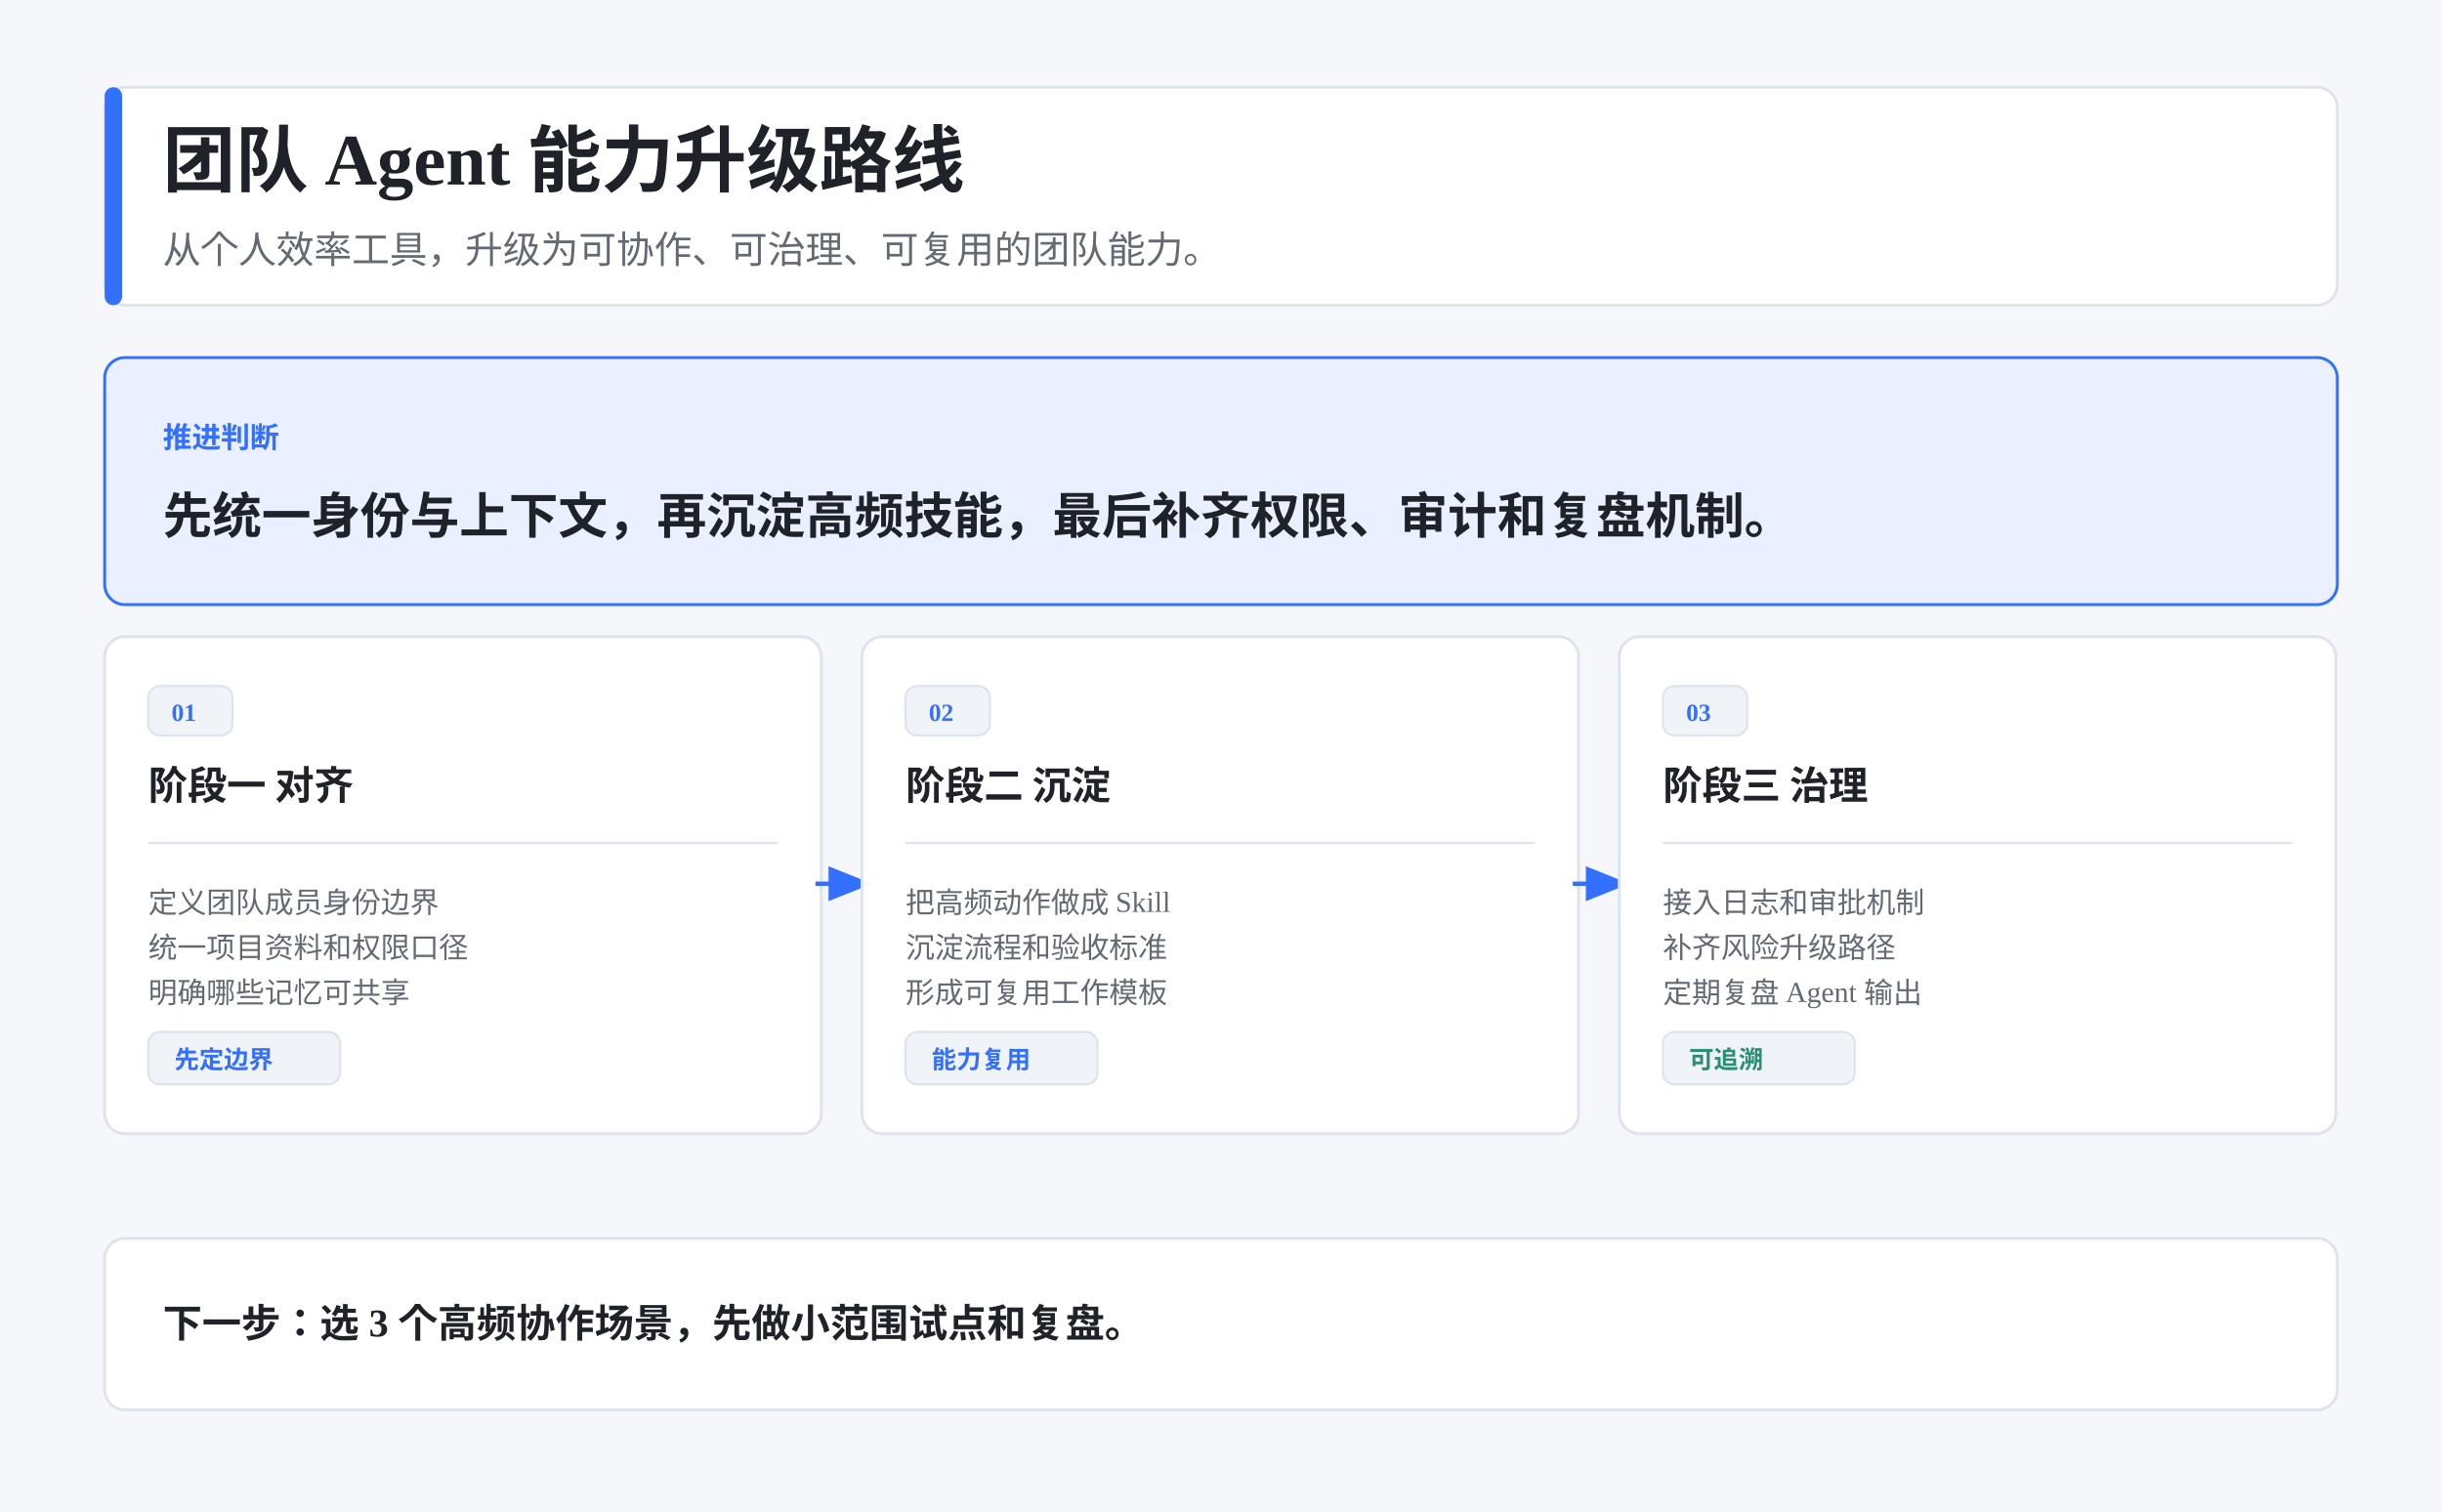
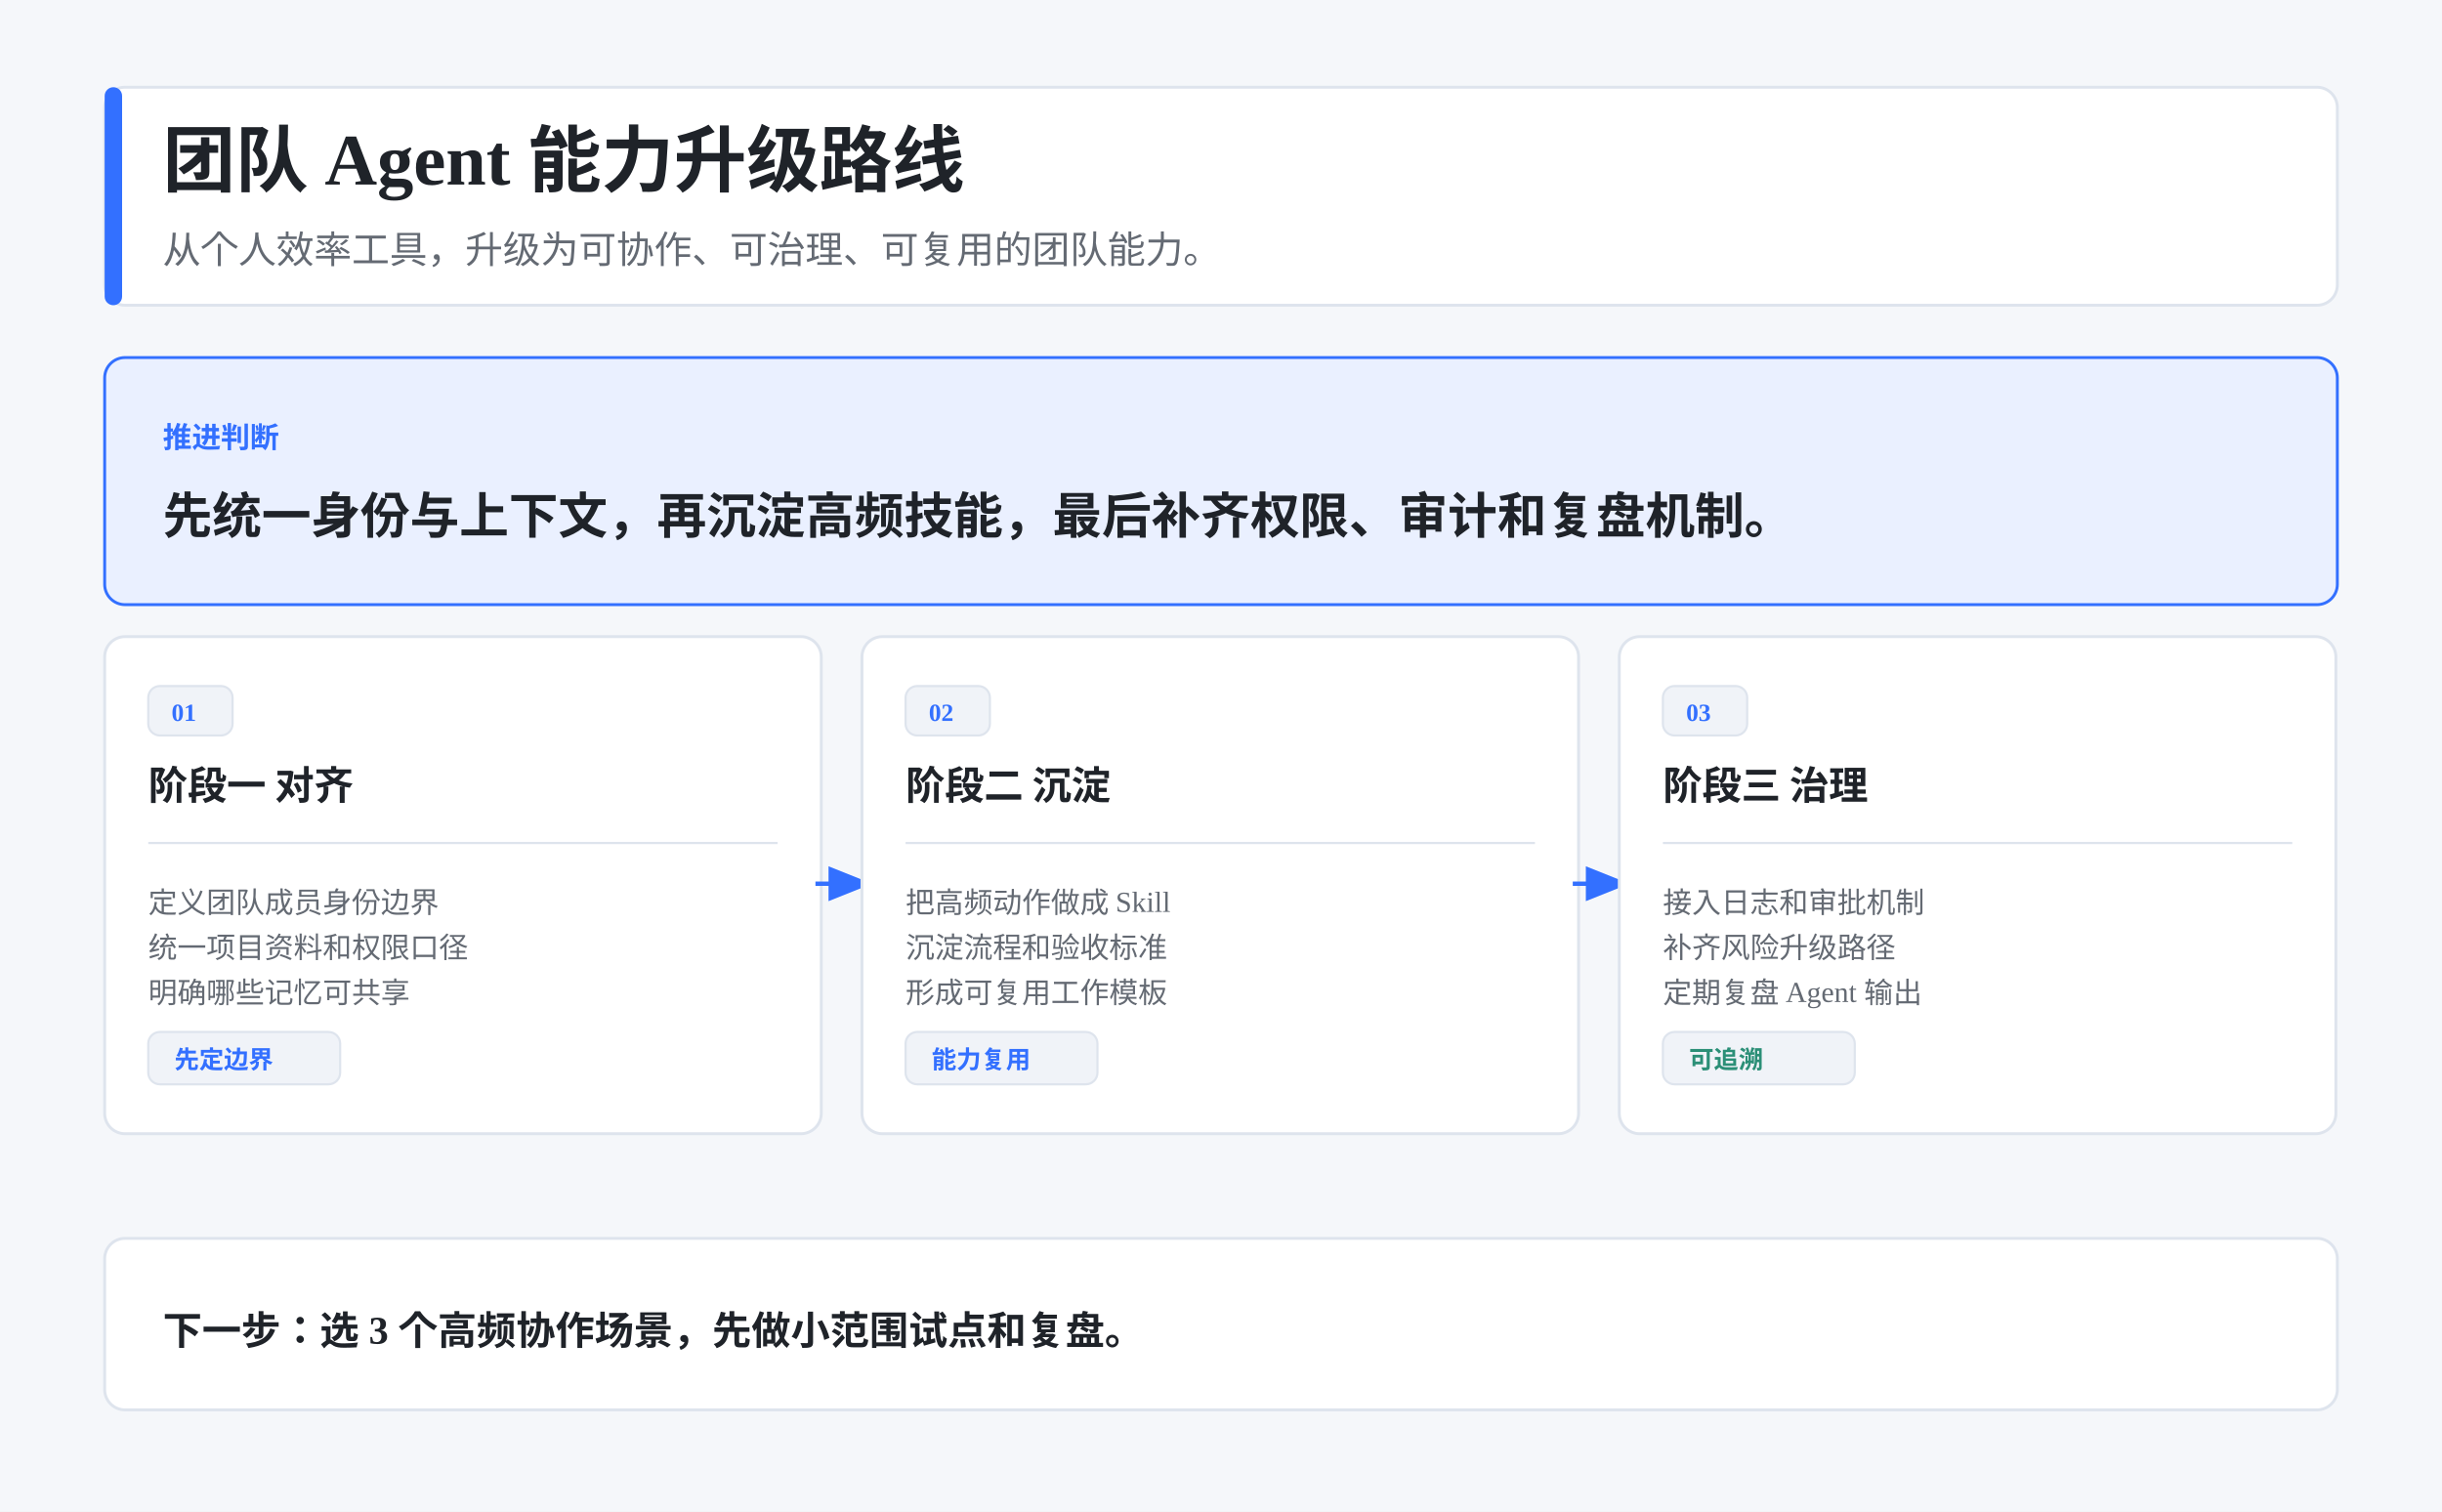
<svg xmlns="http://www.w3.org/2000/svg" width="1680" height="1040" viewBox="0 0 1680 1040">
  <defs>
    <marker id="arrow" markerWidth="12" markerHeight="12" refX="9" refY="4" orient="auto" markerUnits="strokeWidth">
      <path d="M0 0 L10 4 L0 8 z" fill="#3370FF" />
    </marker>
  </defs>
  <rect x="0" y="0" width="1680" height="1040" fill="#F5F7FA" />
  <rect x="72" y="60" width="1536" height="150" rx="14" fill="#FFFFFF" stroke="#DEE4ED" stroke-width="2" />
  <rect x="72" y="60" width="12" height="150" rx="6" fill="#3370FF" />
  <text x="112" y="128" font-size="50" fill="#1F2329" font-weight="700">
    <tspan x="112" dy="0">团队 Agent 能力升级路线</tspan>
  </text>
  <text x="112" y="181" font-size="26" fill="#646A73" font-weight="400">
    <tspan x="112" dy="0">从个人效率工具，升级为可协作、可治理、可复用的团队能力。</tspan>
  </text>
  <rect x="72" y="246" width="1536" height="170" rx="14" fill="#EAF0FF" stroke="#3370FF" stroke-width="2" />
  <text x="112" y="308" font-size="20" fill="#3370FF" font-weight="700">
    <tspan x="112" dy="0">推进判断</tspan>
  </text>
  <text x="112" y="367" font-size="34" fill="#1F2329" font-weight="700">
    <tspan x="112" dy="0">先统一身份与上下文，再沉淀高频技能，最后补齐权限、审计和复盘机制。</tspan>
  </text>
  <rect x="72" y="438" width="493" height="342" rx="14" fill="#FFFFFF" stroke="#DEE4ED" stroke-width="2" />
  <rect x="102" y="472" width="58" height="34" rx="8" fill="#F0F3F8" stroke="#DEE4ED" stroke-width="1.5" />
  <text x="118" y="496" font-size="17" fill="#3370FF" font-weight="700">
    <tspan x="118" dy="0">01</tspan>
  </text>
  <text x="102" y="550" font-size="27" fill="#1F2329" font-weight="700">
    <tspan x="102" dy="0">阶段一 对齐</tspan>
  </text>
  <line x1="102" y1="580" x2="535" y2="580" stroke="#DEE4ED" stroke-width="1.5" />
  <text x="102" y="628" font-size="20" fill="#646A73" font-weight="400">
    <tspan x="102" dy="0">定义团队成员身份边界</tspan>
    <tspan x="102" dy="31">统一项目资料和权限口径</tspan>
    <tspan x="102" dy="31">明确哪些记忆可共享</tspan>
  </text>
  <rect x="102" y="710" width="132" height="36" rx="8" fill="#F0F3F8" stroke="#DEE4ED" stroke-width="1.5" />
  <text x="120" y="735" font-size="17" fill="#3370FF" font-weight="700">
    <tspan x="120" dy="0">先定边界</tspan>
  </text>
  <line x1="561" y1="608" x2="597" y2="608" stroke="#3370FF" stroke-width="3" marker-end="url(#arrow)" />
  <rect x="593" y="438" width="493" height="342" rx="14" fill="#FFFFFF" stroke="#DEE4ED" stroke-width="2" />
  <rect x="623" y="472" width="58" height="34" rx="8" fill="#F0F3F8" stroke="#DEE4ED" stroke-width="1.5" />
  <text x="639" y="496" font-size="17" fill="#3370FF" font-weight="700">
    <tspan x="639" dy="0">02</tspan>
  </text>
  <text x="623" y="550" font-size="27" fill="#1F2329" font-weight="700">
    <tspan x="623" dy="0">阶段二 沉淀</tspan>
  </text>
  <line x1="623" y1="580" x2="1056" y2="580" stroke="#DEE4ED" stroke-width="1.5" />
  <text x="623" y="628" font-size="20" fill="#646A73" font-weight="400">
    <tspan x="623" dy="0">把高频动作做成 Skill</tspan>
    <tspan x="623" dy="31">沉淀流程和验收标准</tspan>
    <tspan x="623" dy="31">形成可复用工作模板</tspan>
  </text>
  <rect x="623" y="710" width="132" height="36" rx="8" fill="#F0F3F8" stroke="#DEE4ED" stroke-width="1.5" />
  <text x="641" y="735" font-size="17" fill="#3370FF" font-weight="700">
    <tspan x="641" dy="0">能力复用</tspan>
  </text>
  <line x1="1082" y1="608" x2="1118" y2="608" stroke="#3370FF" stroke-width="3" marker-end="url(#arrow)" />
  <rect x="1114" y="438" width="493" height="342" rx="14" fill="#FFFFFF" stroke="#DEE4ED" stroke-width="2" />
  <rect x="1144" y="472" width="58" height="34" rx="8" fill="#F0F3F8" stroke="#DEE4ED" stroke-width="1.5" />
  <text x="1160" y="496" font-size="17" fill="#3370FF" font-weight="700">
    <tspan x="1160" dy="0">03</tspan>
  </text>
  <text x="1144" y="550" font-size="27" fill="#1F2329" font-weight="700">
    <tspan x="1144" dy="0">阶段三 治理</tspan>
  </text>
  <line x1="1144" y1="580" x2="1577" y2="580" stroke="#DEE4ED" stroke-width="1.5" />
  <text x="1144" y="628" font-size="20" fill="#646A73" font-weight="400">
    <tspan x="1144" dy="0">接入日志和审批机制</tspan>
    <tspan x="1144" dy="31">补齐风险升级路径</tspan>
    <tspan x="1144" dy="31">定期复盘 Agent 输出</tspan>
  </text>
  <rect x="1144" y="710" width="132" height="36" rx="8" fill="#F0F3F8" stroke="#DEE4ED" stroke-width="1.5" />
  <text x="1162" y="735" font-size="17" fill="#2B8F77" font-weight="700">
    <tspan x="1162" dy="0">可追溯</tspan>
  </text>
  <rect x="72" y="852" width="1536" height="118" rx="14" fill="#FFFFFF" stroke="#DEE4ED" stroke-width="2" />
-   <text x="112" y="920" font-size="27" fill="#1F2329" font-weight="700">
+   <text x="112" y="925" font-size="27" fill="#1F2329" font-weight="700">
    <tspan x="112" dy="0">下一步：选 3 个高频协作场景，先做小范围试点和复盘。</tspan>
  </text>
</svg>
